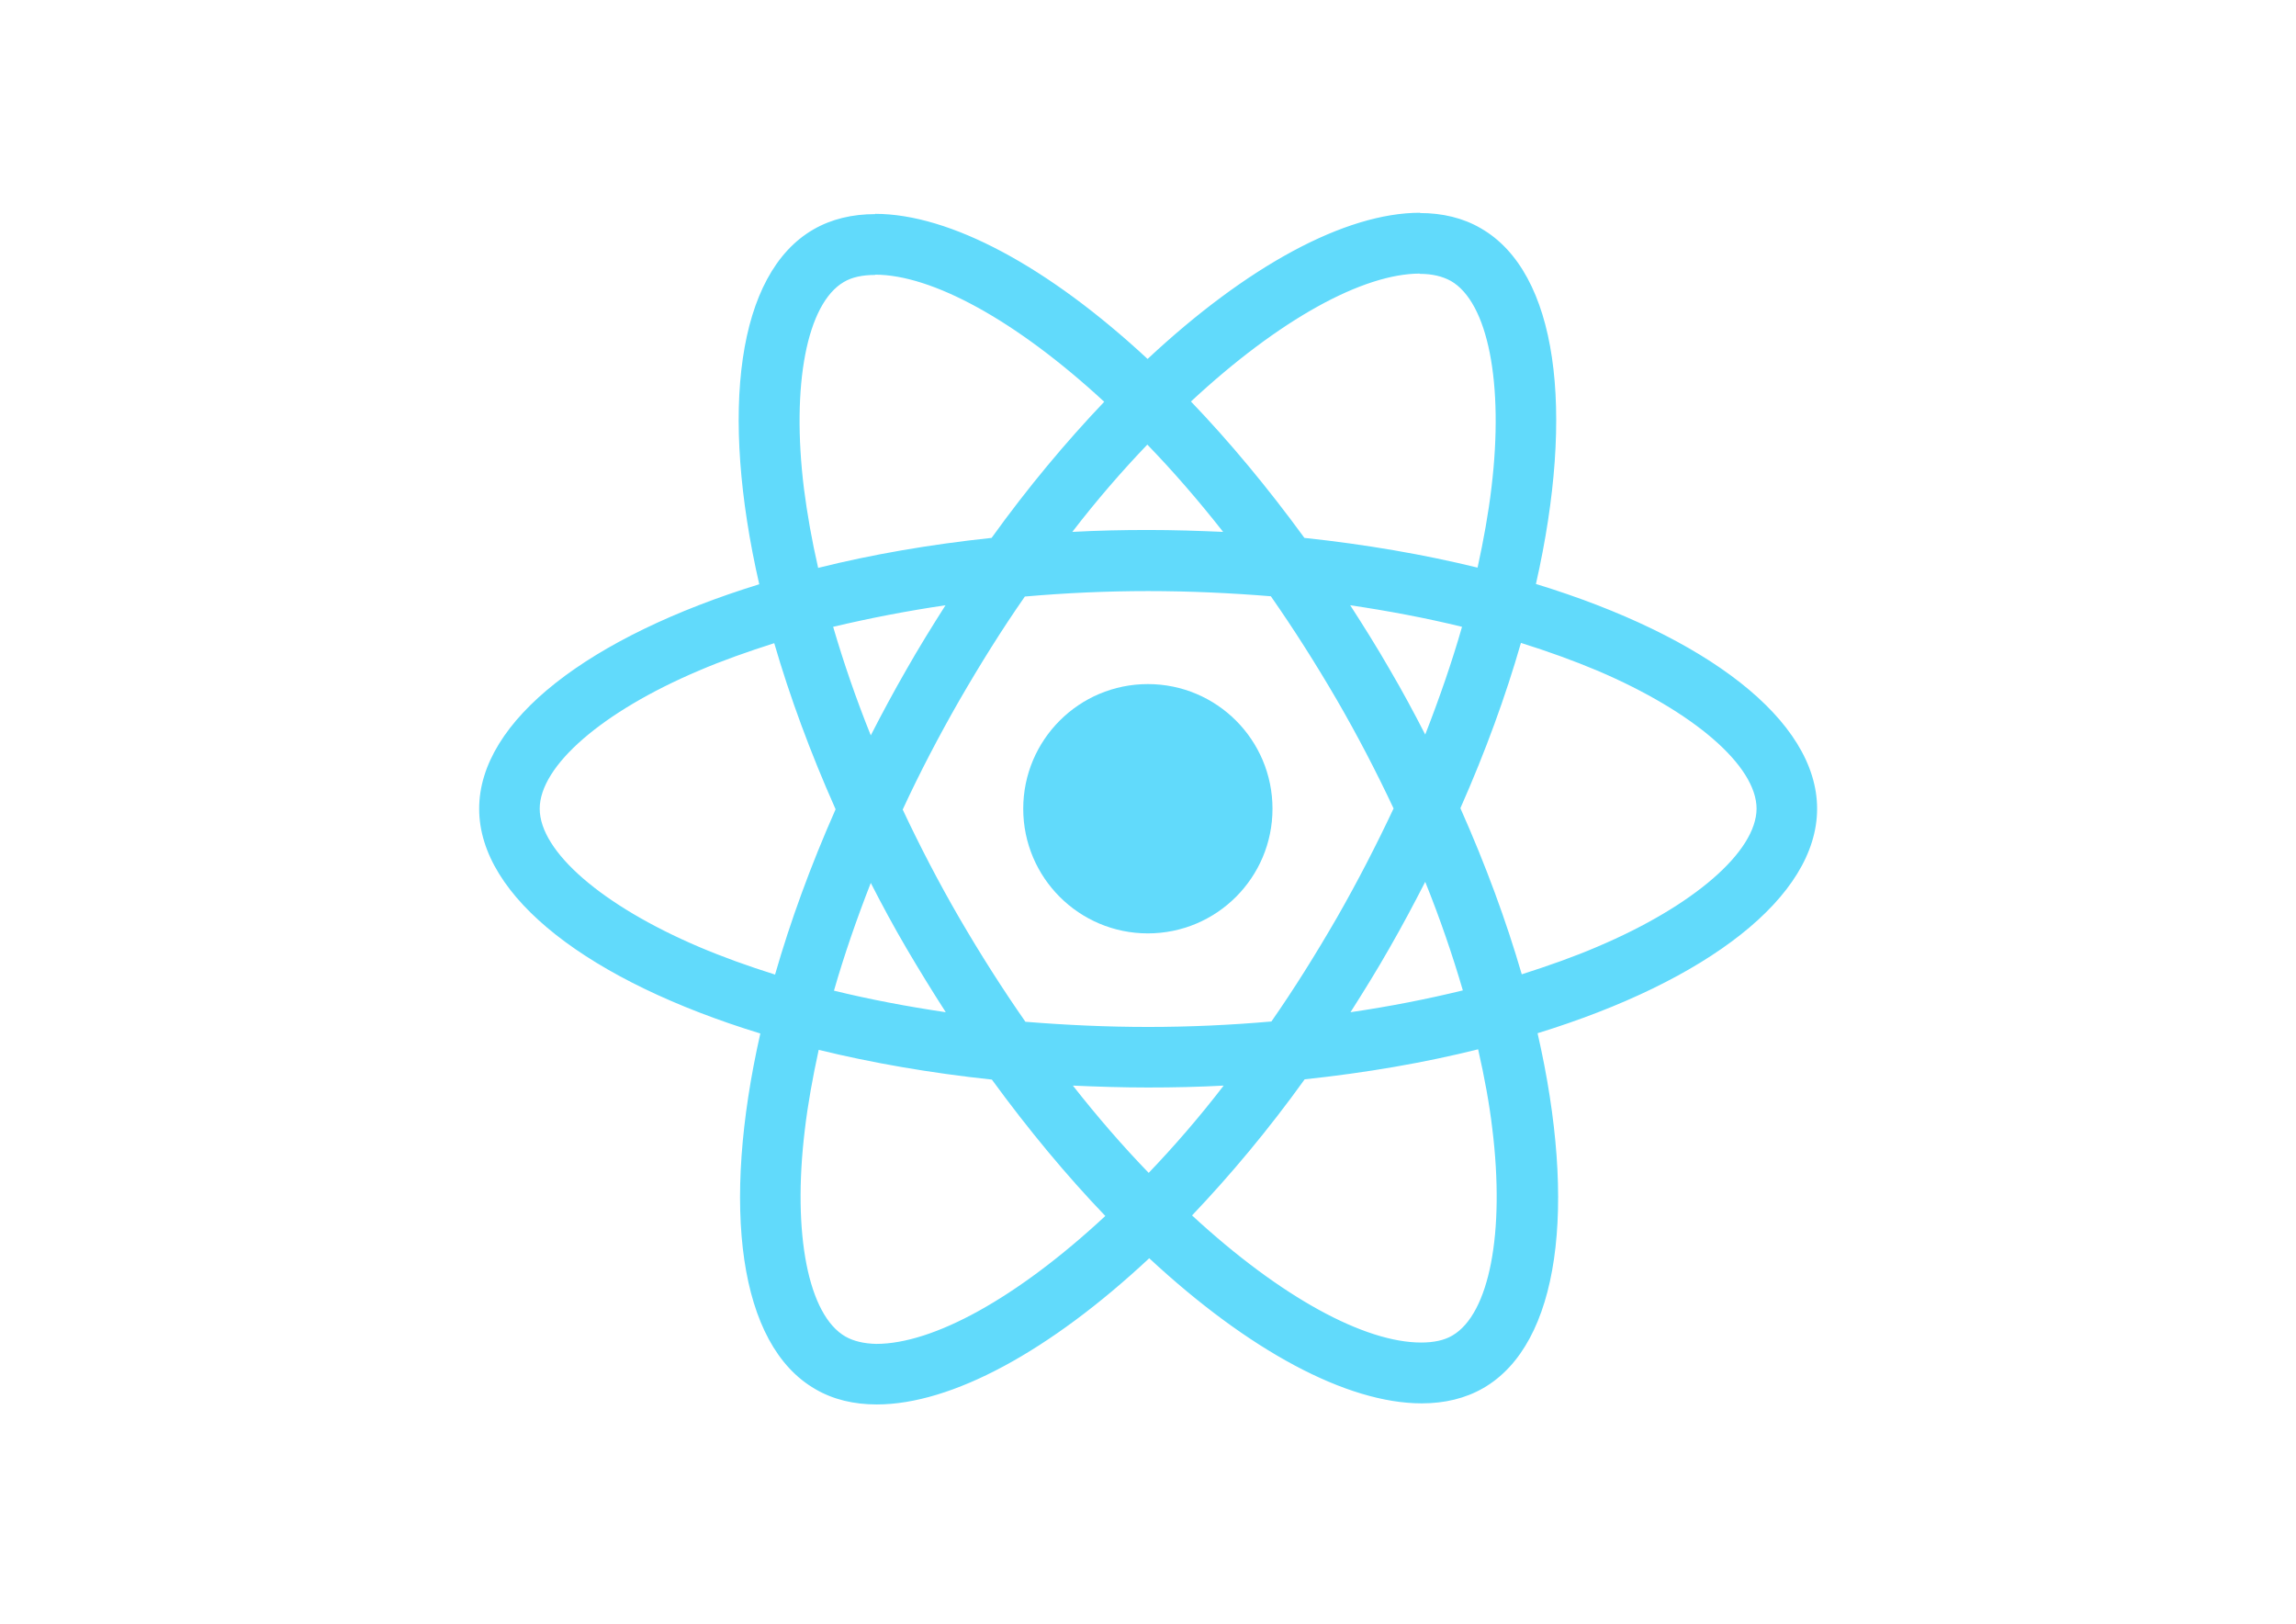
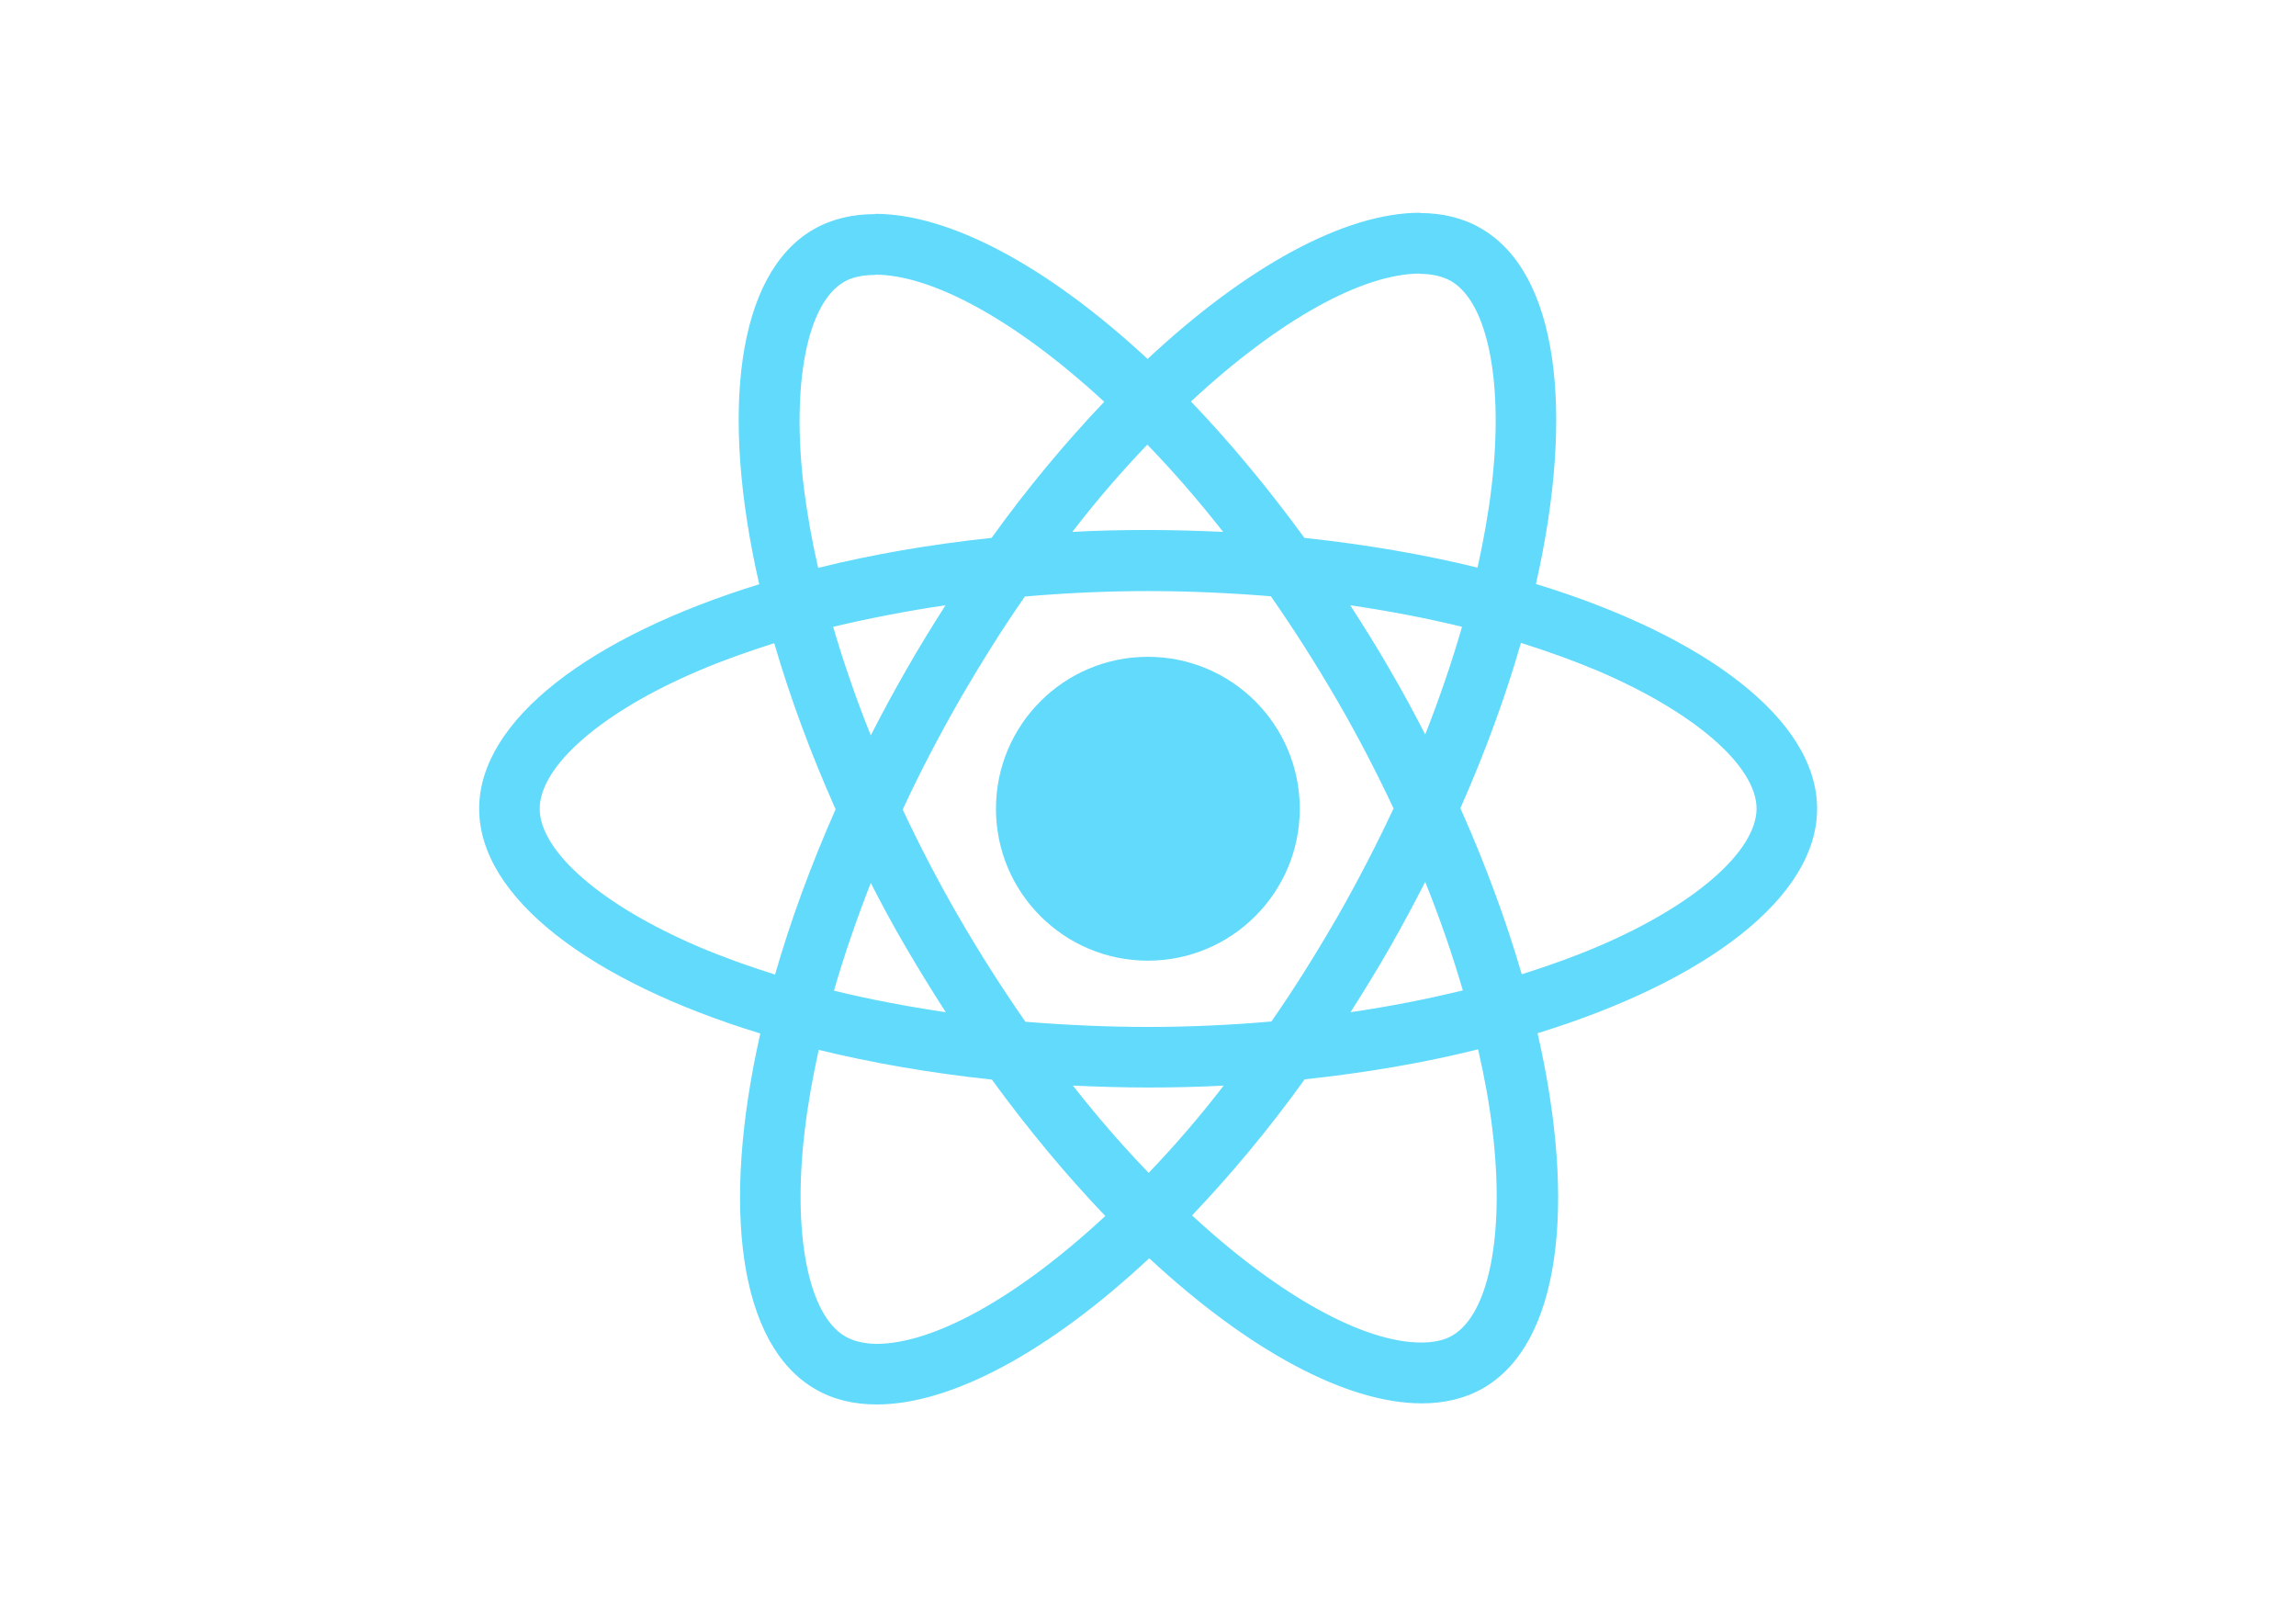
<svg xmlns="http://www.w3.org/2000/svg" viewBox="0 0 841.9 595.3">
  <g fill="#61DAFB">
    <path d="M666.3 296.5c0-32.5-40.7-63.3-103.1-82.4 14.4-63.6 8-114.2-20.2-130.4-6.5-3.8-14.1-5.6-22.4-5.6v22.3c4.6 0 8.3.9 11.4 2.6 13.6 7.8 19.5 37.5 14.9 75.7-1.1 9.4-2.9 19.3-5.1 29.4-19.6-4.8-41-8.5-63.5-10.9-13.5-18.5-27.5-35.3-41.6-50 32.6-30.3 63.2-46.9 84-46.9V78c-27.5 0-63.5 19.6-99.9 53.6-36.4-33.8-72.4-53.2-99.9-53.2v22.3c20.7 0 51.4 16.5 84 46.6-14 14.7-28 31.4-41.3 49.9-22.6 2.4-44 6.1-63.6 11-2.3-10-4-19.7-5.2-29-4.7-38.2 1.1-67.9 14.6-75.8 3-1.8 6.9-2.6 11.5-2.6V78.5c-8.4 0-16 1.8-22.6 5.6-28.1 16.2-34.4 66.7-19.9 130.1-62.2 19.2-102.7 49.9-102.7 82.3 0 32.5 40.7 63.3 103.1 82.4-14.4 63.6-8 114.2 20.2 130.4 6.5 3.8 14.1 5.6 22.5 5.6 27.5 0 63.5-19.6 99.9-53.6 36.4 33.8 72.4 53.2 99.9 53.2 8.4 0 16-1.8 22.6-5.6 28.1-16.2 34.4-66.7 19.9-130.1 62-19.1 102.5-49.9 102.5-82.3zm-130.2-66.7c-3.7 12.9-8.3 26.2-13.5 39.5-4.1-8-8.4-16-13.1-24-4.6-8-9.5-15.8-14.4-23.4 14.2 2.1 27.9 4.7 41 7.9zm-45.8 106.5c-7.8 13.5-15.8 26.3-24.1 38.2-14.9 1.3-30 2-45.2 2-15.1 0-30.2-.7-45-1.9-8.3-11.9-16.4-24.6-24.2-38-7.6-13.1-14.5-26.4-20.8-39.8 6.2-13.4 13.2-26.8 20.7-39.9 7.8-13.5 15.8-26.3 24.1-38.2 14.9-1.3 30-2 45.2-2 15.1 0 30.2.7 45 1.9 8.3 11.9 16.4 24.6 24.2 38 7.6 13.1 14.5 26.4 20.8 39.8-6.3 13.4-13.2 26.8-20.7 39.9zm32.3-13c5.4 13.4 10 26.8 13.8 39.8-13.1 3.2-26.9 5.9-41.2 8 4.9-7.7 9.8-15.6 14.4-23.7 4.6-8 8.9-16.1 13-24.1zM421.2 430c-9.3-9.6-18.6-20.3-27.8-32 9 .4 18.2.7 27.5.7 9.4 0 18.7-.2 27.8-.7-9 11.7-18.3 22.4-27.5 32zm-74.4-58.9c-14.2-2.1-27.9-4.7-41-7.9 3.7-12.9 8.3-26.2 13.5-39.5 4.1 8 8.4 16 13.1 24 4.7 8 9.5 15.8 14.4 23.4zM420.7 163c9.3 9.6 18.6 20.3 27.8 32-9-.4-18.2-.7-27.5-.7-9.4 0-18.7.2-27.8.7 9-11.7 18.3-22.4 27.5-32zm-74 58.9c-4.9 7.7-9.8 15.6-14.4 23.7-4.6 8-8.9 16-13 24-5.4-13.4-10-26.8-13.8-39.8 13.1-3.1 26.9-5.8 41.2-7.9zm-90.5 125.2c-35.4-15.1-58.3-34.9-58.3-50.6 0-15.7 22.9-35.6 58.3-50.6 8.6-3.7 18-7 27.7-10.1 5.7 19.6 13.2 40 22.5 60.9-9.2 20.8-16.6 41.1-22.2 60.6-9.9-3.1-19.3-6.5-28-10.2zM310 490c-13.6-7.8-19.5-37.5-14.9-75.7 1.1-9.4 2.9-19.3 5.1-29.4 19.6 4.8 41 8.5 63.5 10.9 13.5 18.5 27.5 35.3 41.6 50-32.6 30.3-63.2 46.9-84 46.9-4.5-.1-8.3-1-11.3-2.7zm237.2-76.2c4.7 38.2-1.1 67.9-14.6 75.8-3 1.8-6.9 2.6-11.5 2.6-20.7 0-51.4-16.5-84-46.6 14-14.7 28-31.4 41.3-49.9 22.6-2.4 44-6.1 63.6-11 2.3 10.1 4.1 19.8 5.2 29.1zm38.5-66.7c-8.6 3.7-18 7-27.7 10.1-5.7-19.6-13.2-40-22.5-60.9 9.2-20.8 16.6-41.1 22.2-60.6 9.9 3.1 19.3 6.5 28.1 10.2 35.4 15.1 58.3 34.9 58.3 50.6-.1 15.7-23 35.6-58.4 50.6zM320.8 78.4z" />
-     <circle cx="420.9" cy="296.5" r="45.7" />
+     <circle cx="420.9" cy="296.5" r="55.7" />
    <path d="M520.5 78.1z" />
  </g>
</svg>
